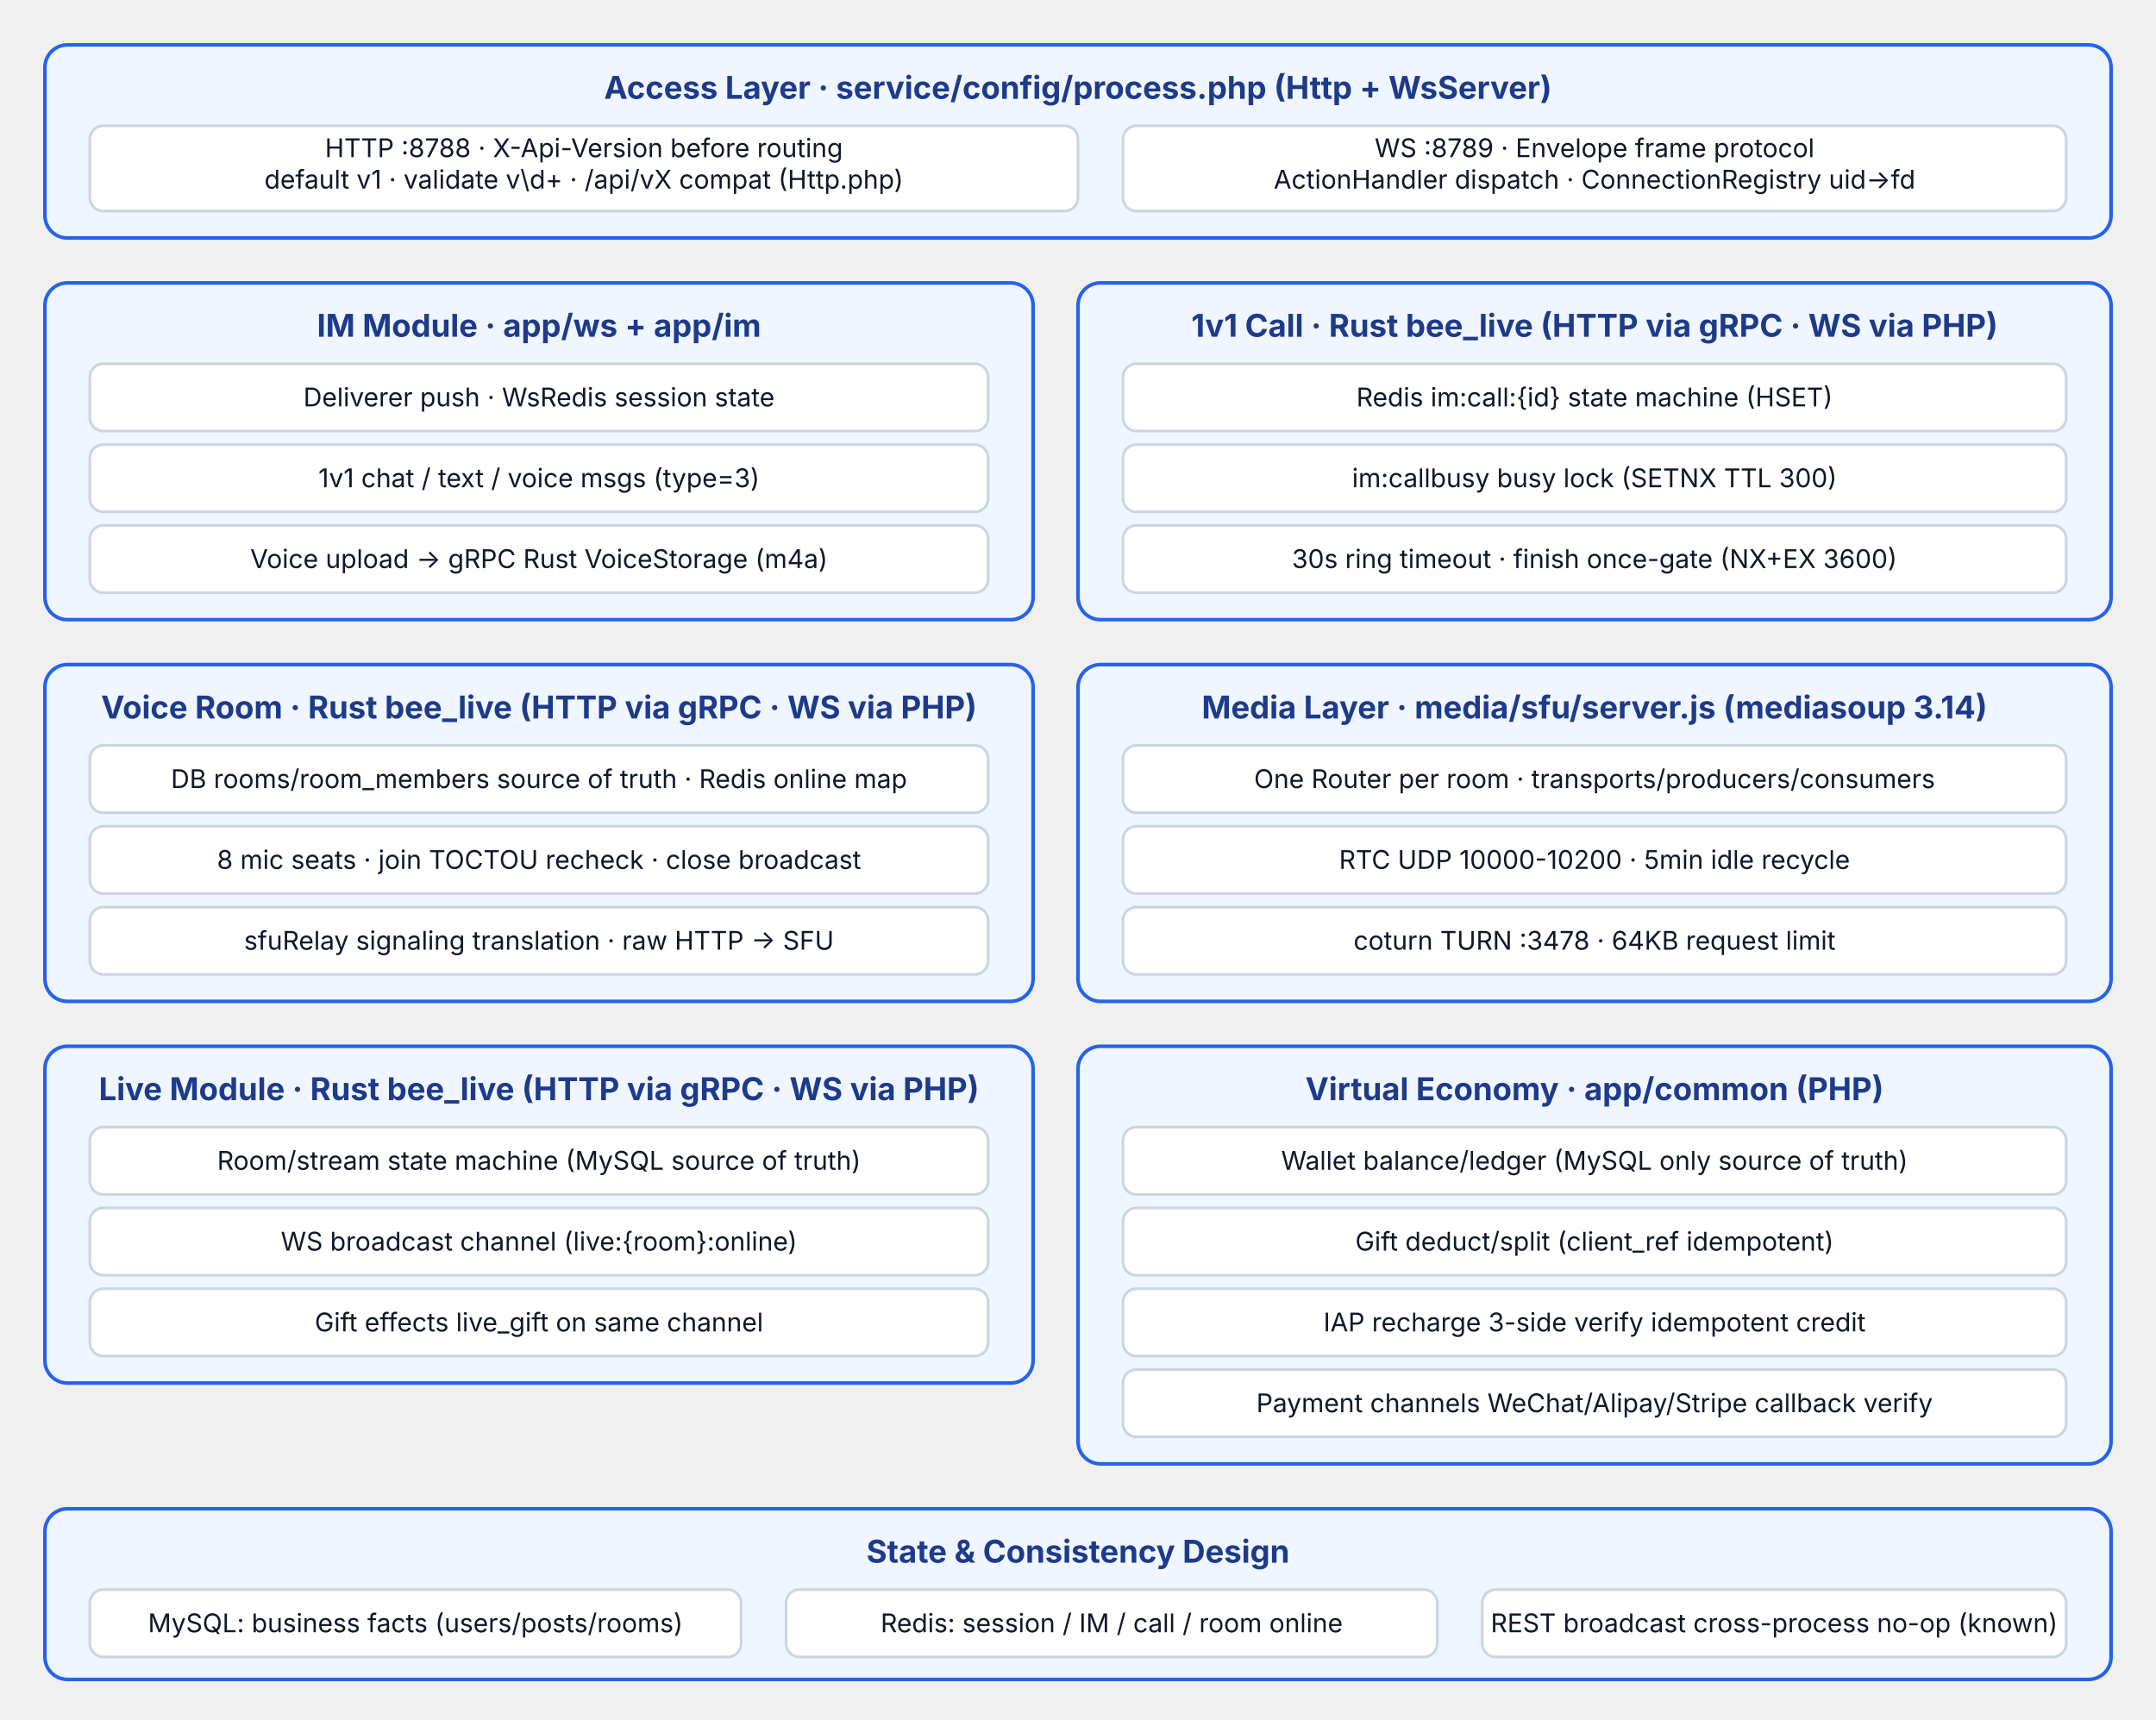
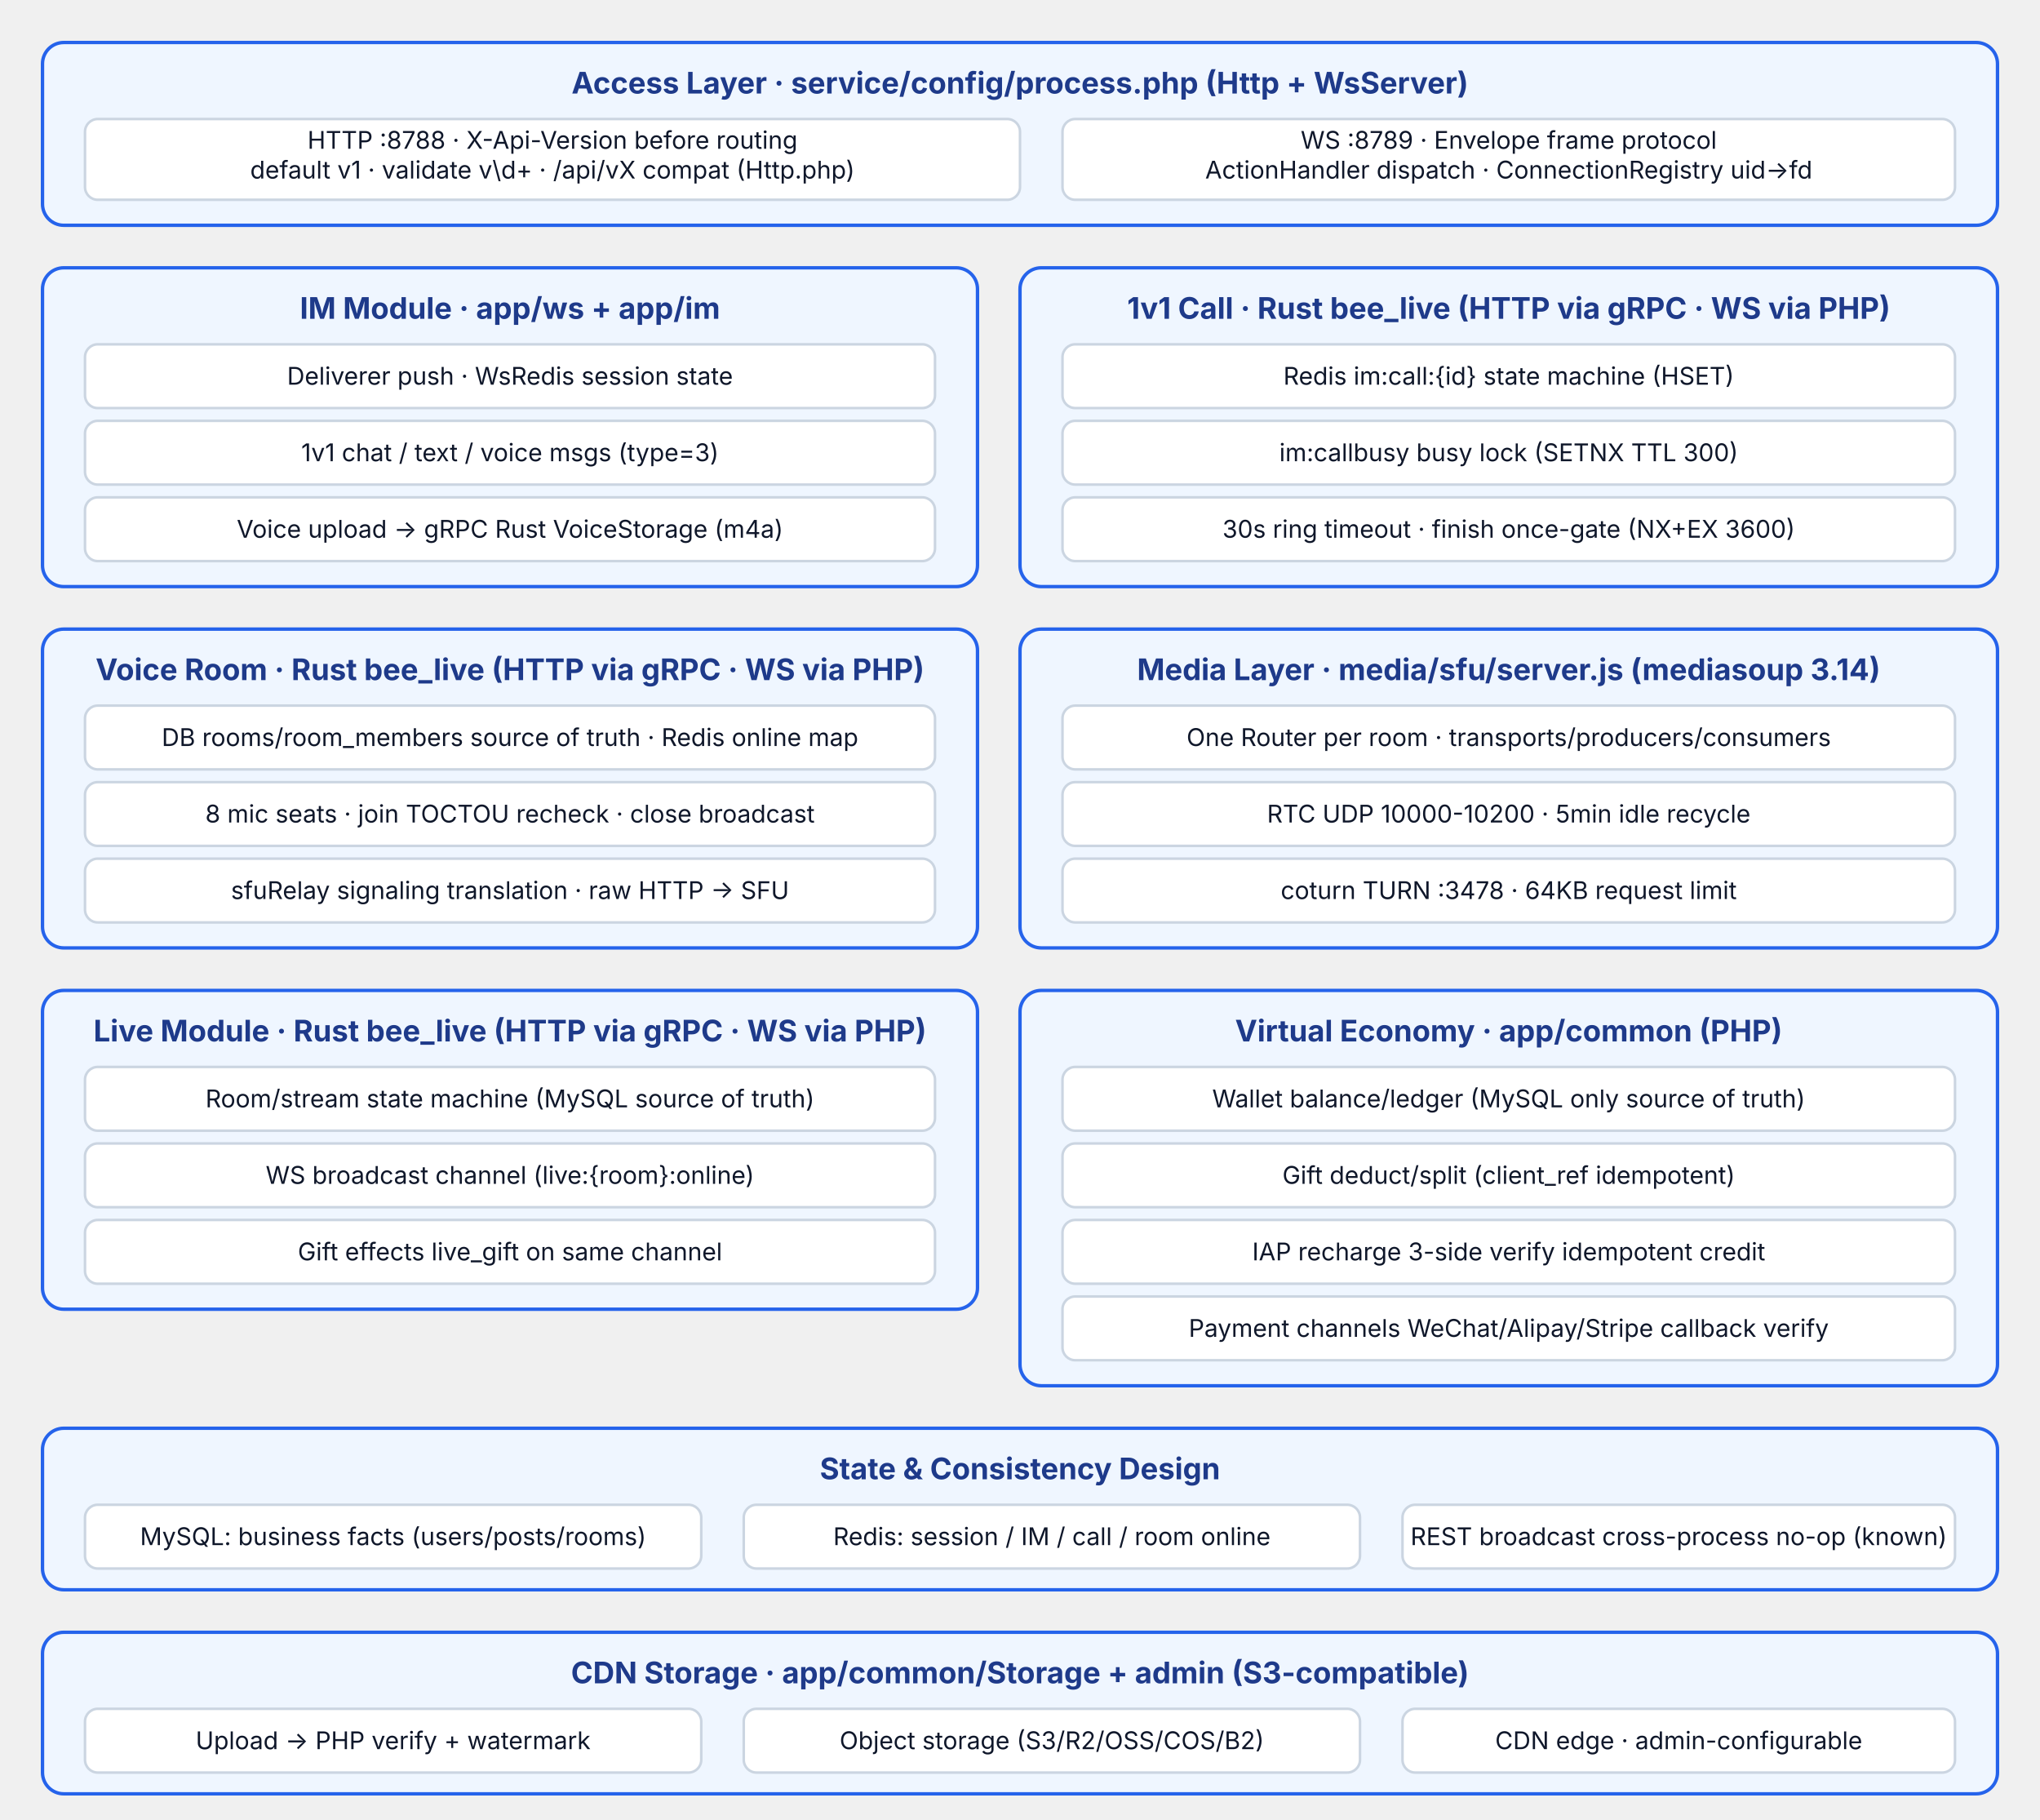
- <svg xmlns="http://www.w3.org/2000/svg" viewBox="0 0 960 766" width="100%" font-family="system-ui, -apple-system, 'Segoe UI', 'PingFang SC', 'Microsoft YaHei', sans-serif">
+ <svg xmlns="http://www.w3.org/2000/svg" viewBox="0 0 960 856" width="100%" font-family="system-ui, -apple-system, 'Segoe UI', 'PingFang SC', 'Microsoft YaHei', sans-serif">
  <style>
    .mod  { fill: #eff6ff; stroke: #2563eb; stroke-width: 1.6; rx: 10 }
    .it   { fill: #ffffff; stroke: #cbd5e1; stroke-width: 1.2; rx: 6 }
    .tm   { font-size: 14px; font-weight: 700; fill: #1e3a8a; text-anchor: middle }
    .t    { font-size: 11.5px; fill: #0f172a; text-anchor: middle }
  </style>
  <rect class="mod" x="20" y="20" width="920" height="86" />
  <text class="tm" x="480" y="44">Access Layer · service/config/process.php (Http + WsServer)</text>
  <rect class="it" x="40" y="56" width="440" height="38" />
  <text class="t" x="260" y="70">HTTP :8788 · X-Api-Version before routing</text>
  <text class="t" x="260" y="84" font-size="10" fill="#64748b">default v1 · validate v\d+ · /api/vX compat (Http.php)</text>
  <rect class="it" x="500" y="56" width="420" height="38" />
  <text class="t" x="710" y="70">WS :8789 · Envelope frame protocol</text>
  <text class="t" x="710" y="84" font-size="10" fill="#64748b">ActionHandler dispatch · ConnectionRegistry uid→fd</text>
  <rect class="mod" x="20" y="126" width="440" height="150" />
  <text class="tm" x="240" y="150">IM Module · app/ws + app/im</text>
  <rect class="it" x="40" y="162" width="400" height="30" />
  <text class="t" x="240" y="181">Deliverer push · WsRedis session state</text>
  <rect class="it" x="40" y="198" width="400" height="30" />
  <text class="t" x="240" y="217">1v1 chat / text / voice msgs (type=3)</text>
  <rect class="it" x="40" y="234" width="400" height="30" />
  <text class="t" x="240" y="253">Voice upload → gRPC Rust VoiceStorage (m4a)</text>
  <rect class="mod" x="480" y="126" width="460" height="150" />
  <text class="tm" x="710" y="150">1v1 Call · Rust bee_live (HTTP via gRPC · WS via PHP)</text>
  <rect class="it" x="500" y="162" width="420" height="30" />
  <text class="t" x="710" y="181">Redis im:call:{id} state machine (HSET)</text>
  <rect class="it" x="500" y="198" width="420" height="30" />
  <text class="t" x="710" y="217">im:callbusy busy lock (SETNX TTL 300)</text>
  <rect class="it" x="500" y="234" width="420" height="30" />
  <text class="t" x="710" y="253">30s ring timeout · finish once-gate (NX+EX 3600)</text>
  <rect class="mod" x="20" y="296" width="440" height="150" />
  <text class="tm" x="240" y="320">Voice Room · Rust bee_live (HTTP via gRPC · WS via PHP)</text>
  <rect class="it" x="40" y="332" width="400" height="30" />
  <text class="t" x="240" y="351">DB rooms/room_members source of truth · Redis online map</text>
  <rect class="it" x="40" y="368" width="400" height="30" />
  <text class="t" x="240" y="387">8 mic seats · join TOCTOU recheck · close broadcast</text>
  <rect class="it" x="40" y="404" width="400" height="30" />
  <text class="t" x="240" y="423">sfuRelay signaling translation · raw HTTP → SFU</text>
  <rect class="mod" x="480" y="296" width="460" height="150" />
  <text class="tm" x="710" y="320">Media Layer · media/sfu/server.js (mediasoup 3.14)</text>
  <rect class="it" x="500" y="332" width="420" height="30" />
  <text class="t" x="710" y="351">One Router per room · transports/producers/consumers</text>
  <rect class="it" x="500" y="368" width="420" height="30" />
  <text class="t" x="710" y="387">RTC UDP 10000-10200 · 5min idle recycle</text>
  <rect class="it" x="500" y="404" width="420" height="30" />
  <text class="t" x="710" y="423">coturn TURN :3478 · 64KB request limit</text>
  <rect class="mod" x="20" y="466" width="440" height="150" />
  <text class="tm" x="240" y="490">Live Module · Rust bee_live (HTTP via gRPC · WS via PHP)</text>
  <rect class="it" x="40" y="502" width="400" height="30" />
  <text class="t" x="240" y="521">Room/stream state machine (MySQL source of truth)</text>
  <rect class="it" x="40" y="538" width="400" height="30" />
  <text class="t" x="240" y="557">WS broadcast channel (live:{room}:online)</text>
  <rect class="it" x="40" y="574" width="400" height="30" />
  <text class="t" x="240" y="593">Gift effects live_gift on same channel</text>
  <rect class="mod" x="480" y="466" width="460" height="186" />
  <text class="tm" x="710" y="490">Virtual Economy · app/common (PHP)</text>
  <rect class="it" x="500" y="502" width="420" height="30" />
  <text class="t" x="710" y="521">Wallet balance/ledger (MySQL only source of truth)</text>
  <rect class="it" x="500" y="538" width="420" height="30" />
  <text class="t" x="710" y="557">Gift deduct/split (client_ref idempotent)</text>
  <rect class="it" x="500" y="574" width="420" height="30" />
  <text class="t" x="710" y="593">IAP recharge 3-side verify idempotent credit</text>
  <rect class="it" x="500" y="610" width="420" height="30" />
  <text class="t" x="710" y="629">Payment channels WeChat/Alipay/Stripe callback verify</text>
  <rect class="mod" x="20" y="672" width="920" height="76" />
  <text class="tm" x="480" y="696">State &amp; Consistency Design</text>
  <rect class="it" x="40" y="708" width="290" height="30" />
  <text class="t" x="185" y="727">MySQL: business facts (users/posts/rooms)</text>
  <rect class="it" x="350" y="708" width="290" height="30" />
  <text class="t" x="495" y="727">Redis: session / IM / call / room online</text>
  <rect class="it" x="660" y="708" width="260" height="30" />
  <text class="t" x="790" y="727">REST broadcast cross-process no-op (known)</text>
+   <rect class="mod" x="20" y="768" width="920" height="76" />
+   <text class="tm" x="480" y="792">CDN Storage · app/common/Storage + admin (S3-compatible)</text>
+   <rect class="it" x="40" y="804" width="290" height="30" />
+   <text class="t" x="185" y="823">Upload → PHP verify + watermark</text>
+   <rect class="it" x="350" y="804" width="290" height="30" />
+   <text class="t" x="495" y="823">Object storage (S3/R2/OSS/COS/B2)</text>
+   <rect class="it" x="660" y="804" width="260" height="30" />
+   <text class="t" x="790" y="823">CDN edge · admin-configurable</text>
</svg>
